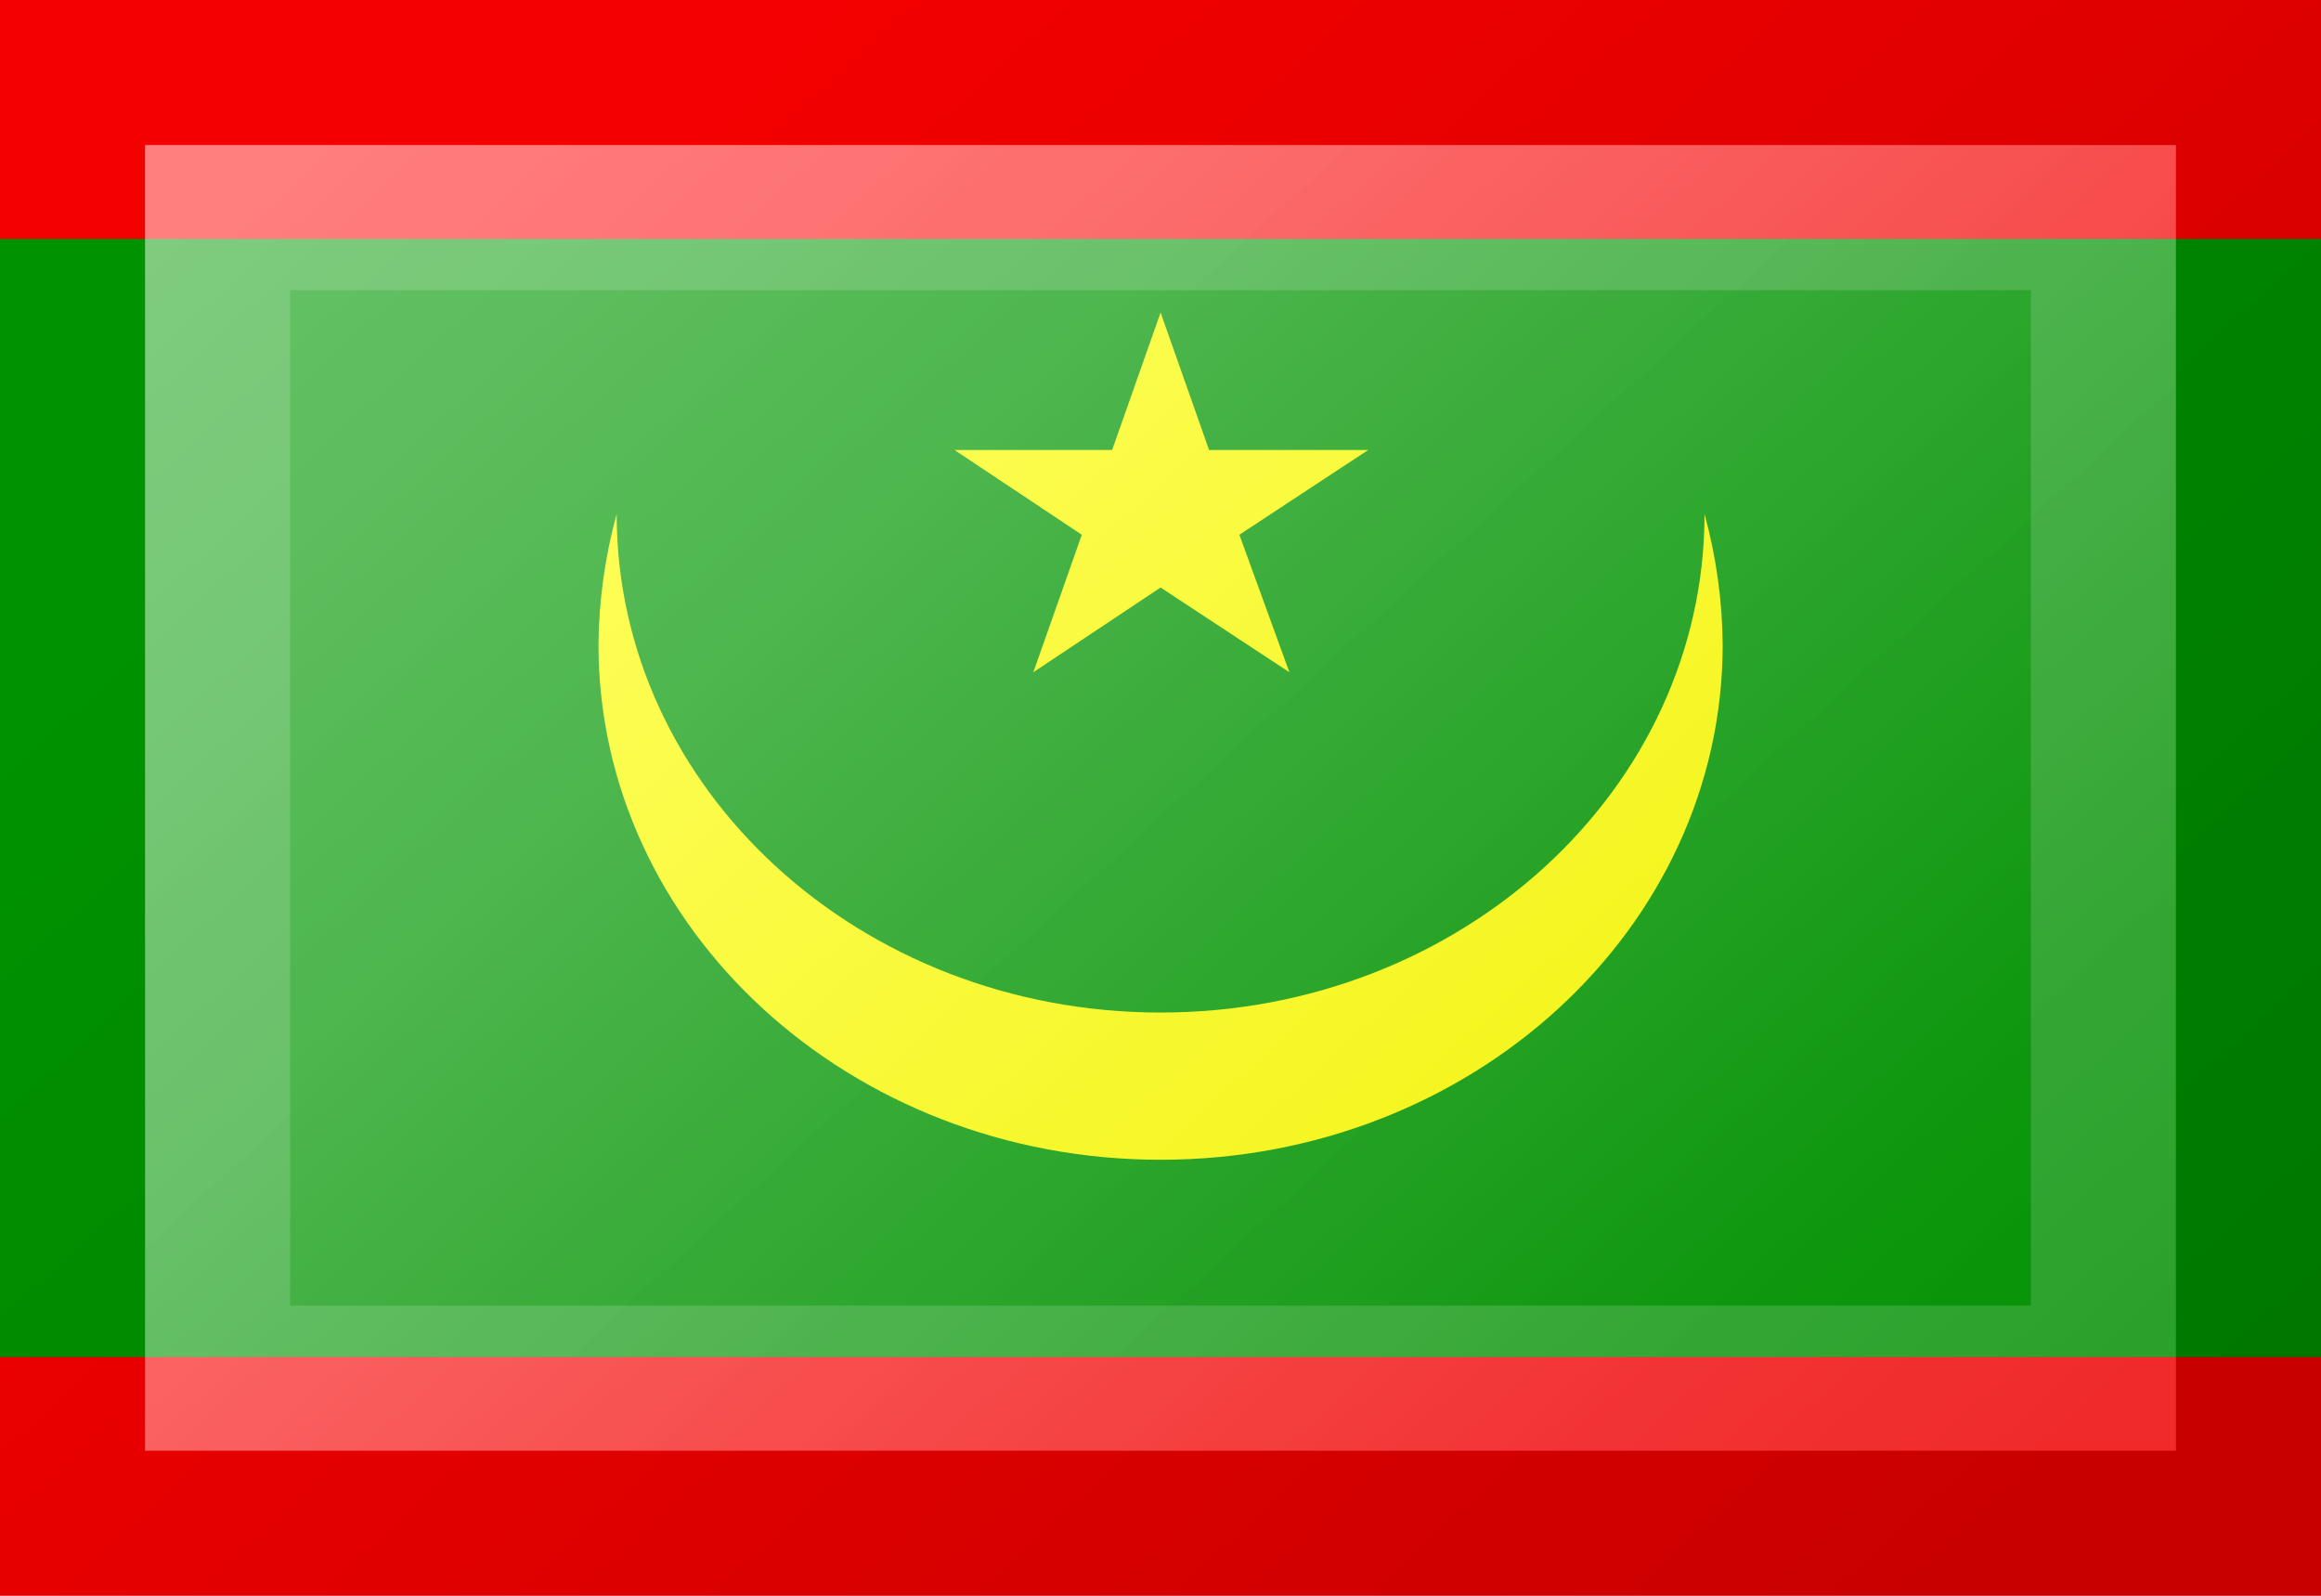
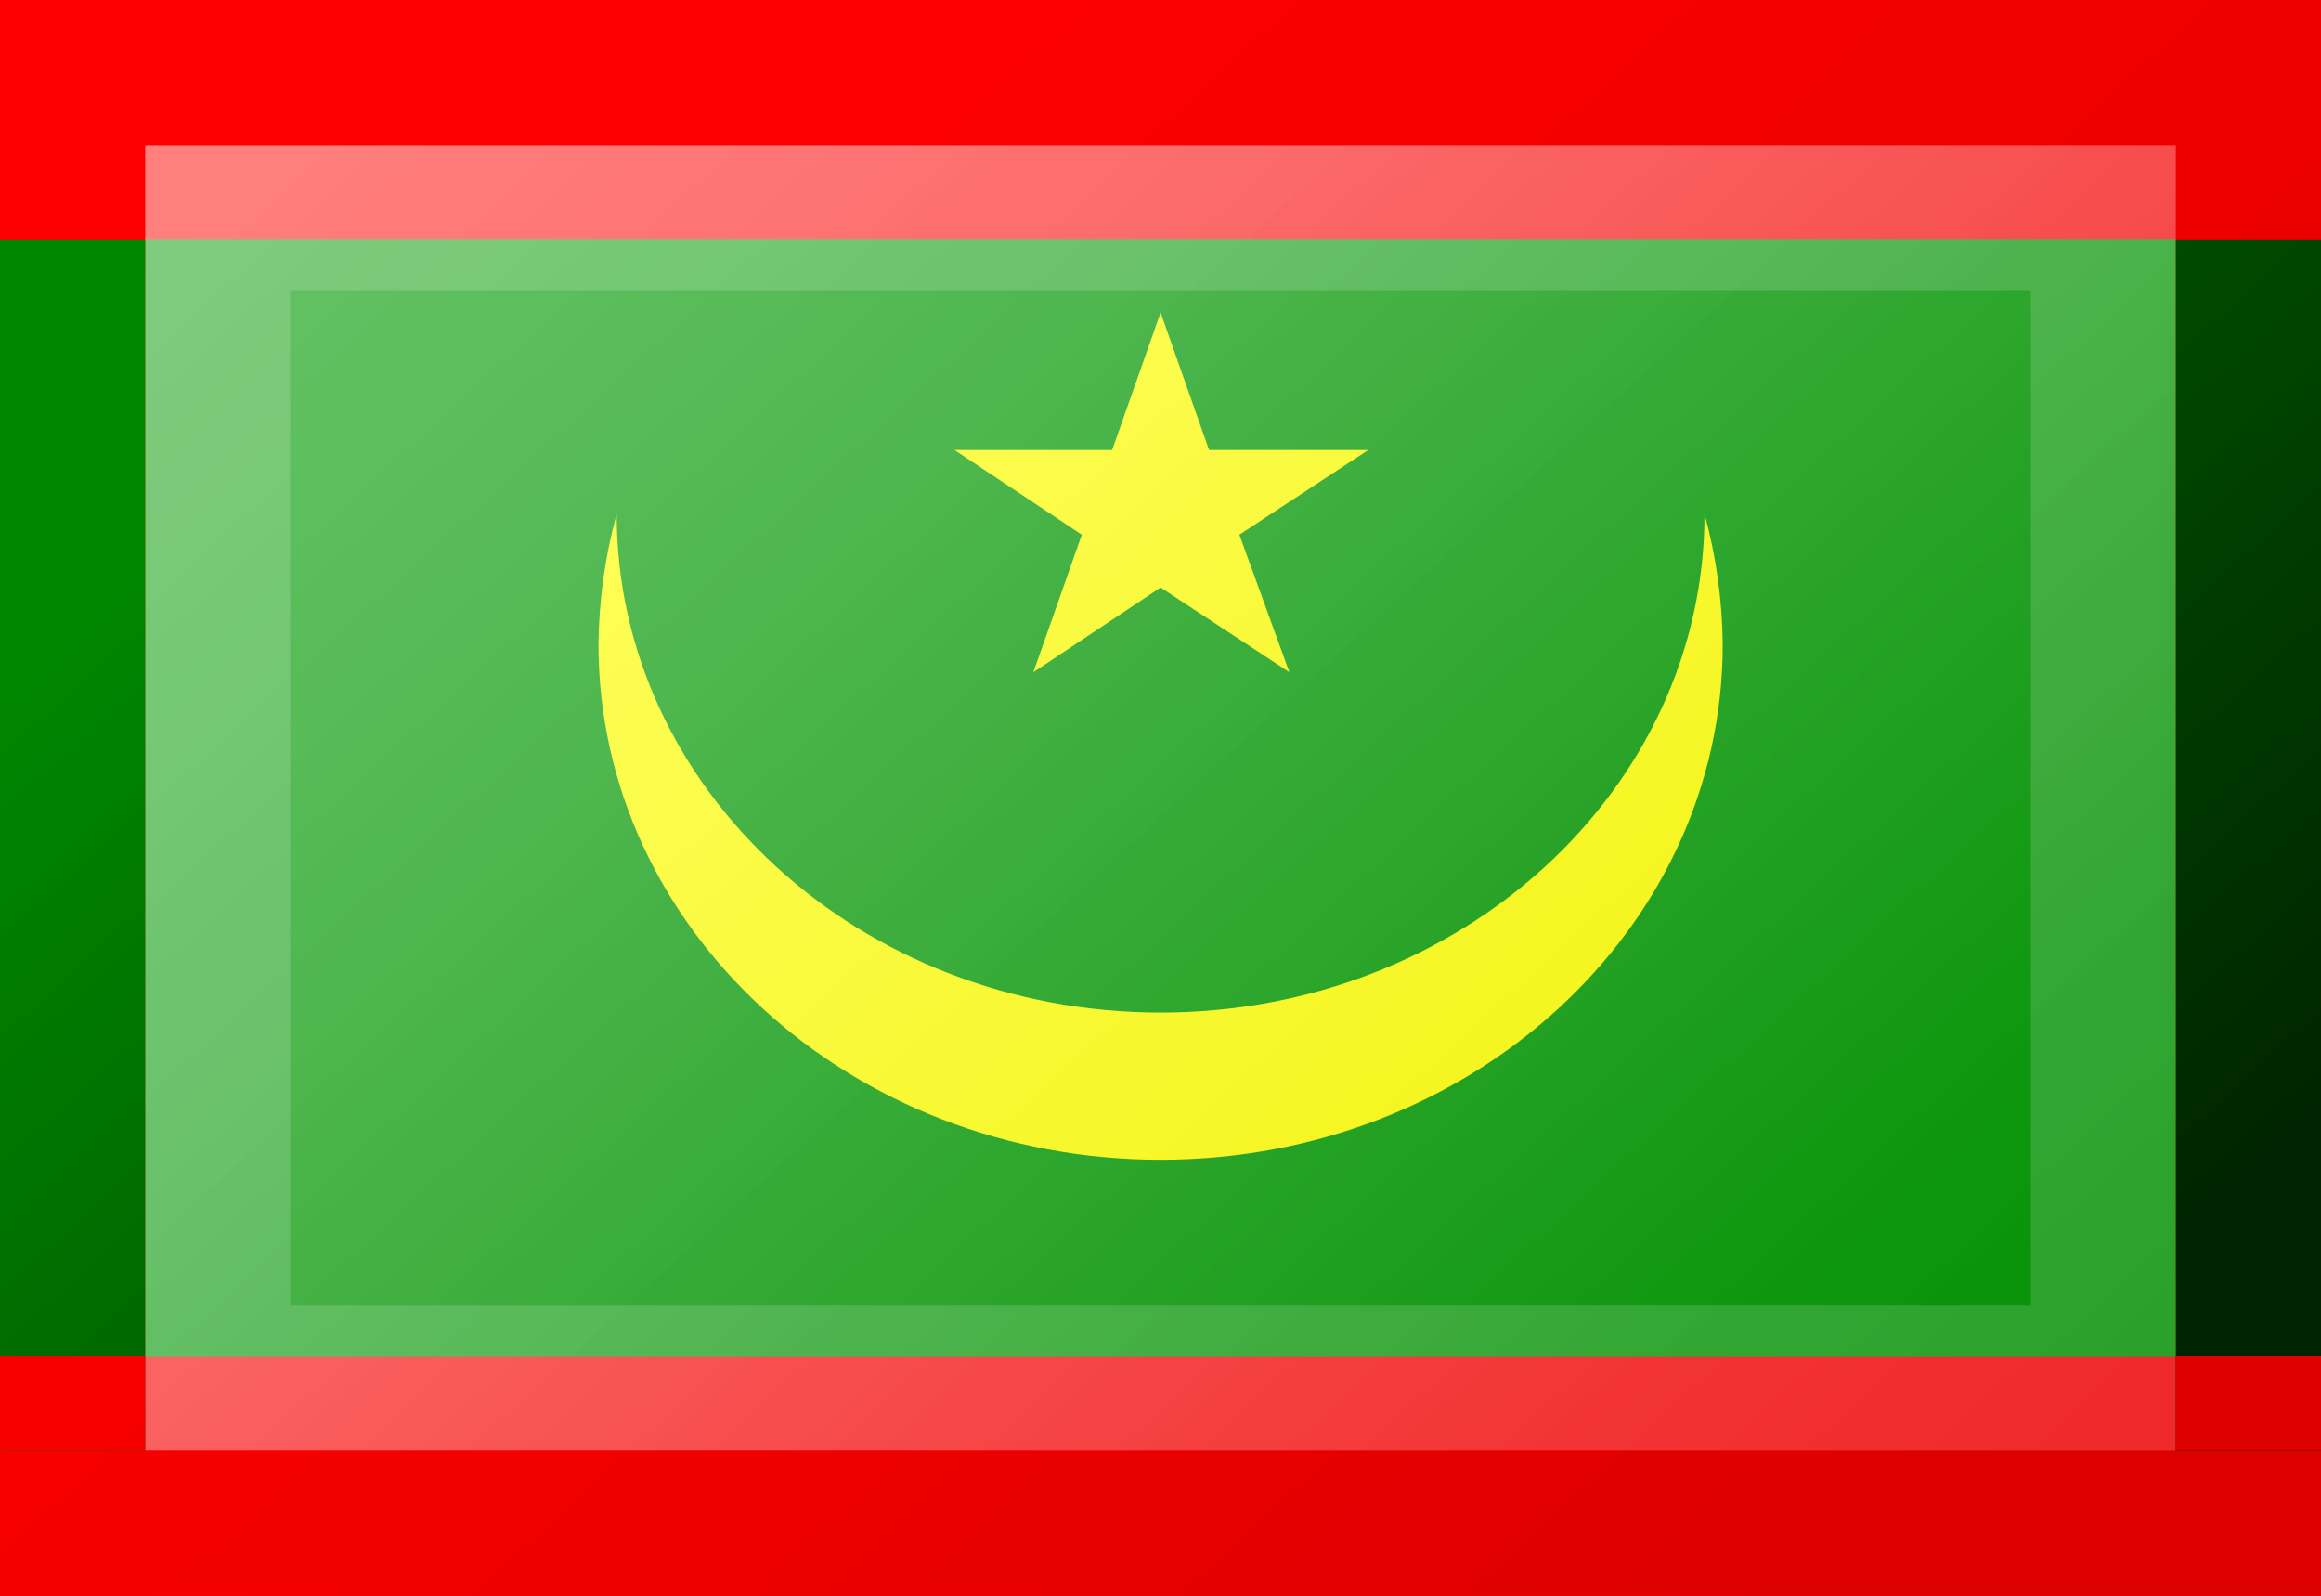
- <svg xmlns="http://www.w3.org/2000/svg" width="16" height="11" viewBox="0 0 16 11">
+ <svg xmlns="http://www.w3.org/2000/svg" xmlns:xlink="http://www.w3.org/1999/xlink" width="16" height="11" viewBox="0 0 16 11">
  <defs>
    <linearGradient id="fmr-gloss" gradientUnits="userSpaceOnUse" x1="1.352" y1="1.476" x2="11.384" y2="12.430">
      <stop offset="0.000" stop-color="#fff" stop-opacity="0.400" />
      <stop offset="0.308" stop-color="#fff" stop-opacity="0.314" />
      <stop offset="0.856" stop-color="#fff" stop-opacity="0.061" />
      <stop offset="1.000" stop-color="#fff" stop-opacity="0.021" />
    </linearGradient>
    <linearGradient id="fmr-shade" gradientUnits="userSpaceOnUse" x1="2.739" y1="2.991" x2="11.482" y2="12.537">
      <stop offset="0.000" stop-color="#000" stop-opacity="0.000" />
      <stop offset="1.000" stop-color="#000" stop-opacity="0.060" />
    </linearGradient>
-     <linearGradient id="fmr-edge" gradientUnits="userSpaceOnUse" x1="2.625" y1="2.866" x2="11.802" y2="12.886">
-       <stop offset="0.000" stop-color="#000" stop-opacity="0.048" />
-       <stop offset="0.295" stop-color="#000" stop-opacity="0.094" />
-       <stop offset="1.000" stop-color="#000" stop-opacity="0.217" />
+     <linearGradient id="fmr-edge" gradientUnits="userSpaceOnUse" x1="2.391" y1="2.611" x2="11.076" y2="12.094">
+       <stop offset="0" stop-color="#008700" />
+       <stop offset="0.463" stop-color="#005900" />
+       <stop offset="1" stop-color="#002500" />
+     </linearGradient>
+     <linearGradient id="fmr-edge1" gradientUnits="userSpaceOnUse" x1="2.391" y1="2.611" x2="11.076" y2="12.094">
+       <stop offset="0" stop-color="#ff0000" />
+       <stop offset="0.463" stop-color="#f20000" />
+       <stop offset="1" stop-color="#dd0000" />
    </linearGradient>
    <clipPath id="fmr-clip">
      <rect width="16" height="11" />
    </clipPath>
  </defs>
  <g clip-path="url(#fmr-clip)">
-     <g transform="scale(1.04447 0.95743)">
-       <path fill="red" d="M0 0L15.319 0L15.319 11.49L0 11.49z" />
-       <path fill="#090" d="M0 1.72L15.319 1.72L15.319 9.77L0 9.77z" />
-       <path fill="#ff0" d="M11.25 3.7a3.59 3.59 0 0 1-7.18 0 4 4 0 0 0-.12.94 3.71 3.71 0 1 0 7.42 0 4 4 0 0 0-.12-.94" class="mr-st1" />
-       <path fill="#ff0" d="m7.66 2.25-.32.99H6.3l.84.61-.32.99.84-.61.85.61-.33-.99.85-.61H7.98z" />
+     <g id="fmr-art">
+       <g transform="scale(1.04447 0.95743)">
+         <path fill="red" d="M0 0h15.32v11.49H0z" />
+         <path fill="#090" d="M0 1.72h15.32v8.05H0z" />
+         <path fill="#ff0" d="M11.25 3.7a3.59 3.59 0 0 1-7.18 0 4 4 0 0 0-.12.94 3.71 3.71 0 1 0 7.42 0 4 4 0 0 0-.12-.94" class="mr-st1" />
+         <path fill="#ff0" d="m7.66 2.25-.32.99H6.3l.84.61-.32.99.84-.61.85.61-.33-.99.85-.61H7.98z" />
+       </g>
    </g>
+     <use xlink:href="#fmr-art" />
+     <use xlink:href="#fmr-art" />
    <rect x="1" y="1" width="14" height="9" fill="url(#fmr-gloss)" />
    <path d="M1 1h14v9H1zM2 2v7h12V2z" fill="#fff" fill-opacity="0.164" fill-rule="evenodd" />
    <rect x="1" y="1" width="14" height="9" fill="url(#fmr-shade)" />
-     <path d="M0 0h16v11H0zM1 1v9h14V1z" fill="url(#fmr-edge)" fill-rule="evenodd" />
+     <path fill="url(#fmr-edge1)" d="M0 0h16v11H0zM1 1v9h14V1z" />
+     <path fill="url(#fmr-edge)" d="M0 1.65V10H1V1.65zM16 1.65V10H15V1.65z" />
+     <path fill="url(#fmr-edge1)" d="M0 9.35V10H1V9.35zM16 9.35V10H15V9.35z" />
  </g>
</svg>
